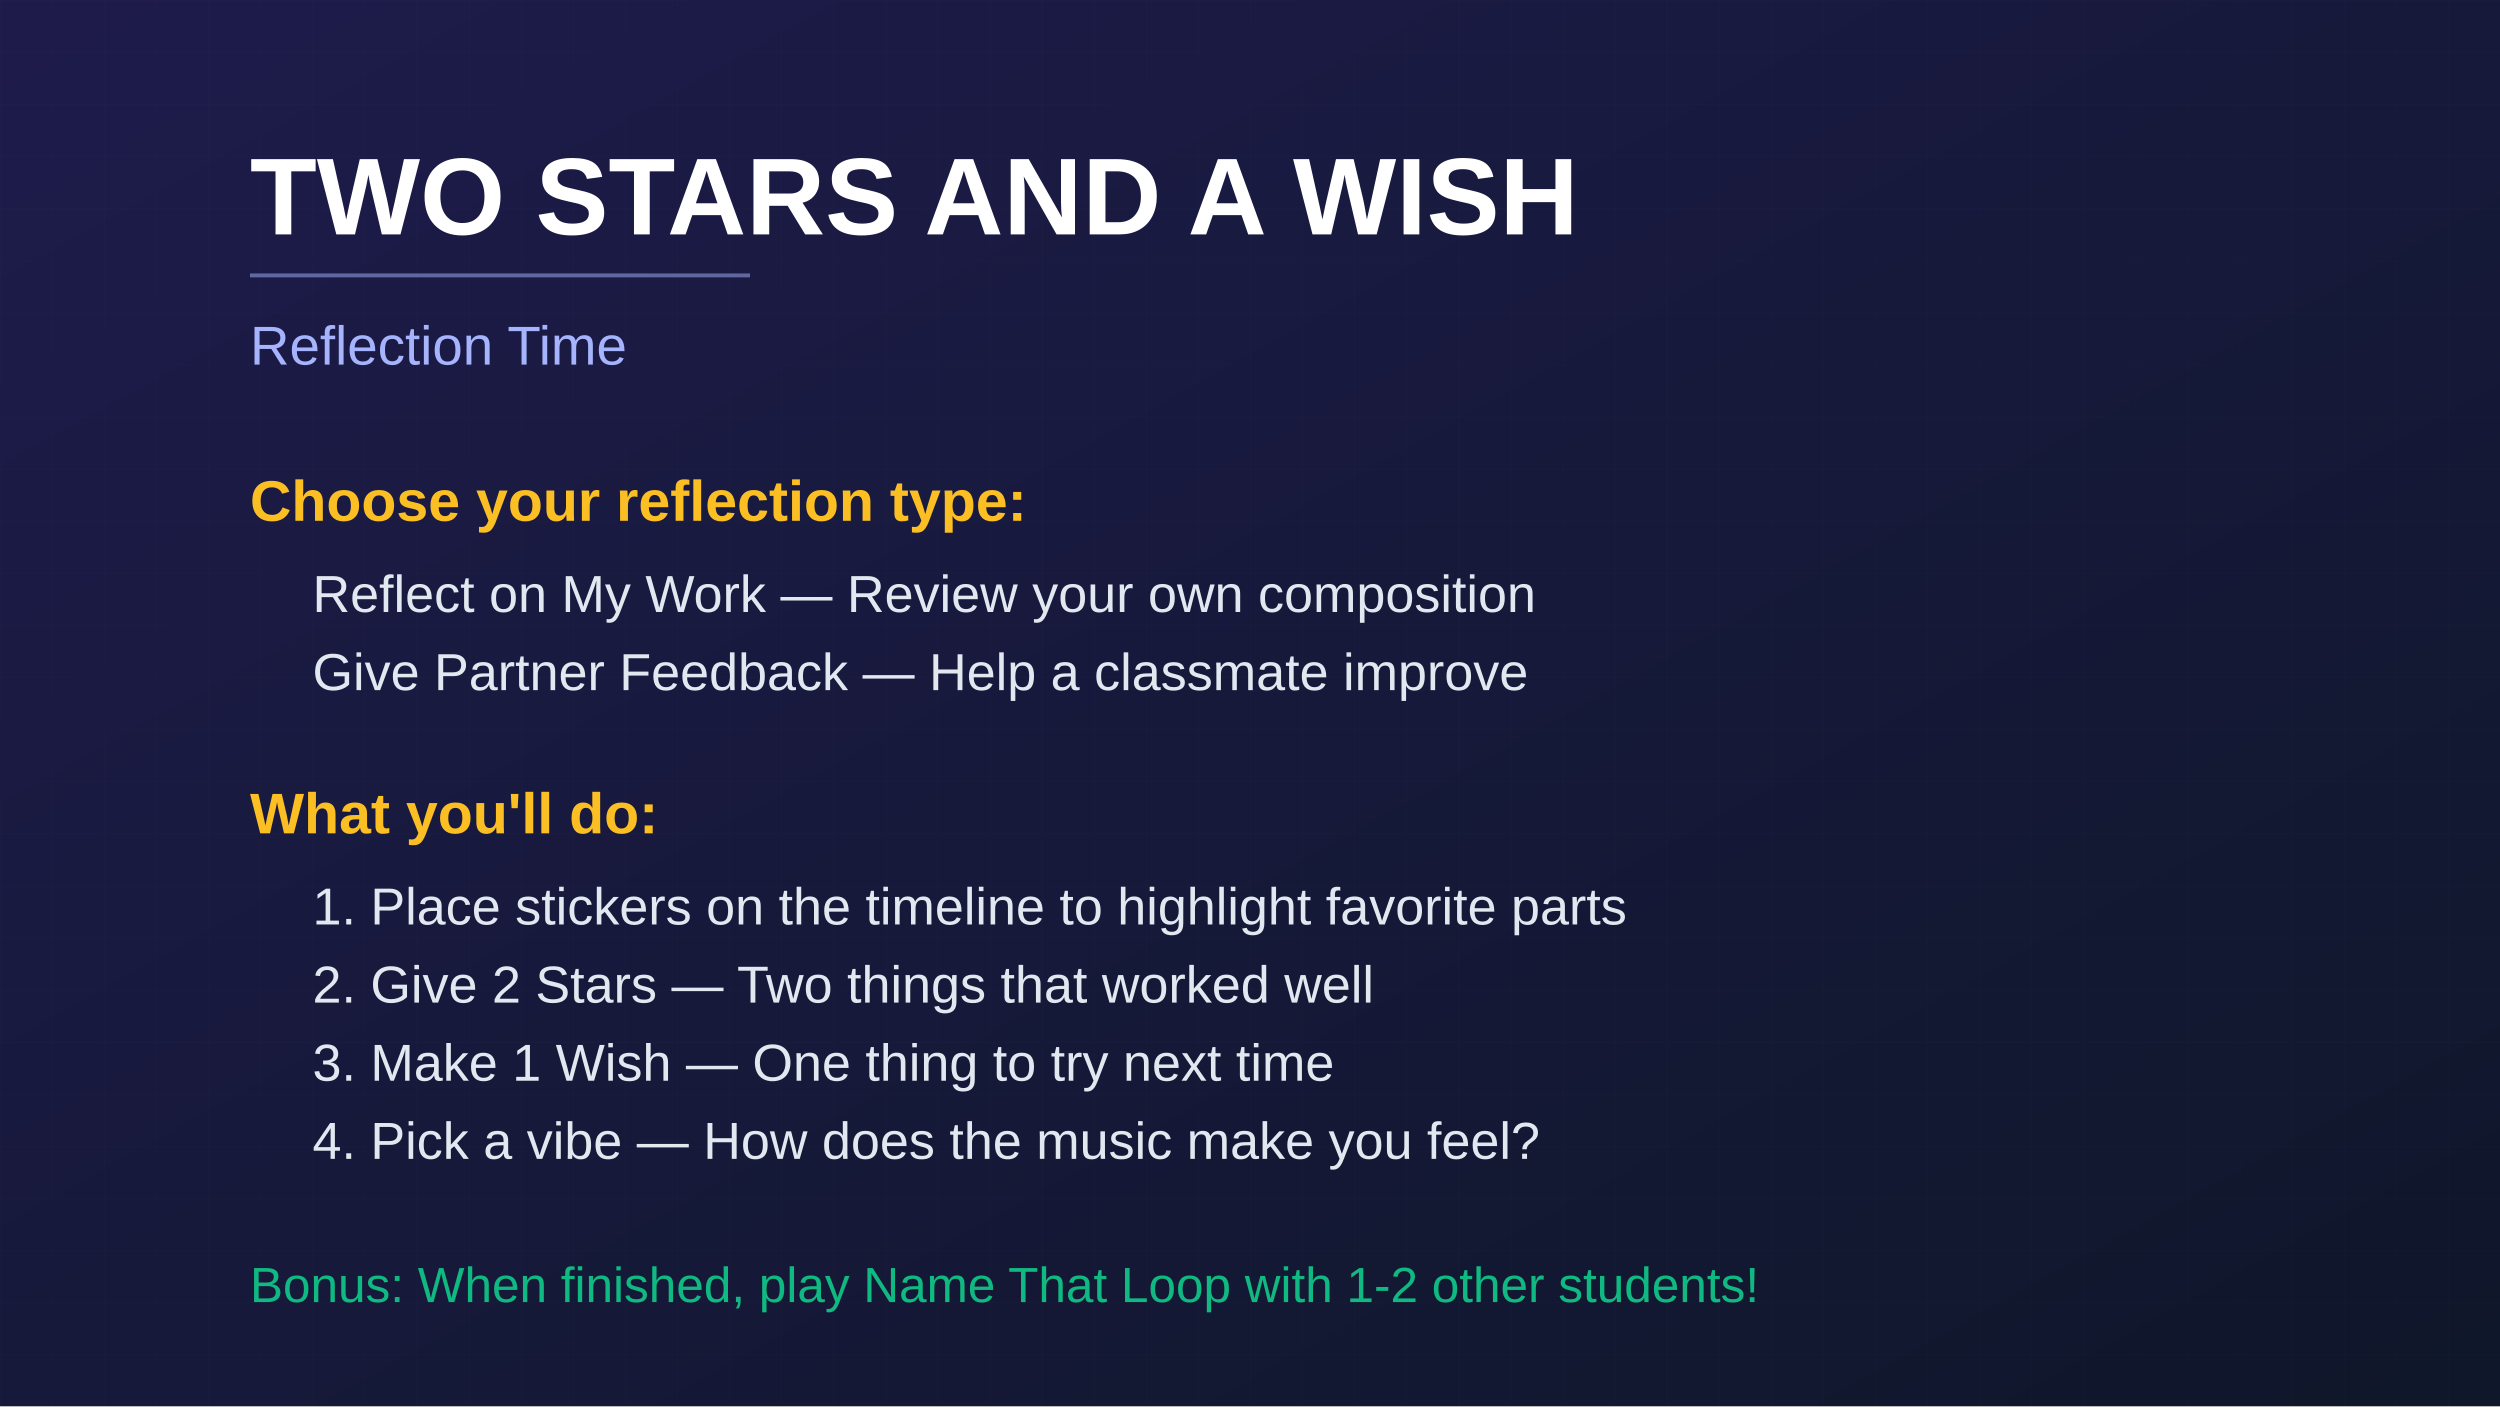
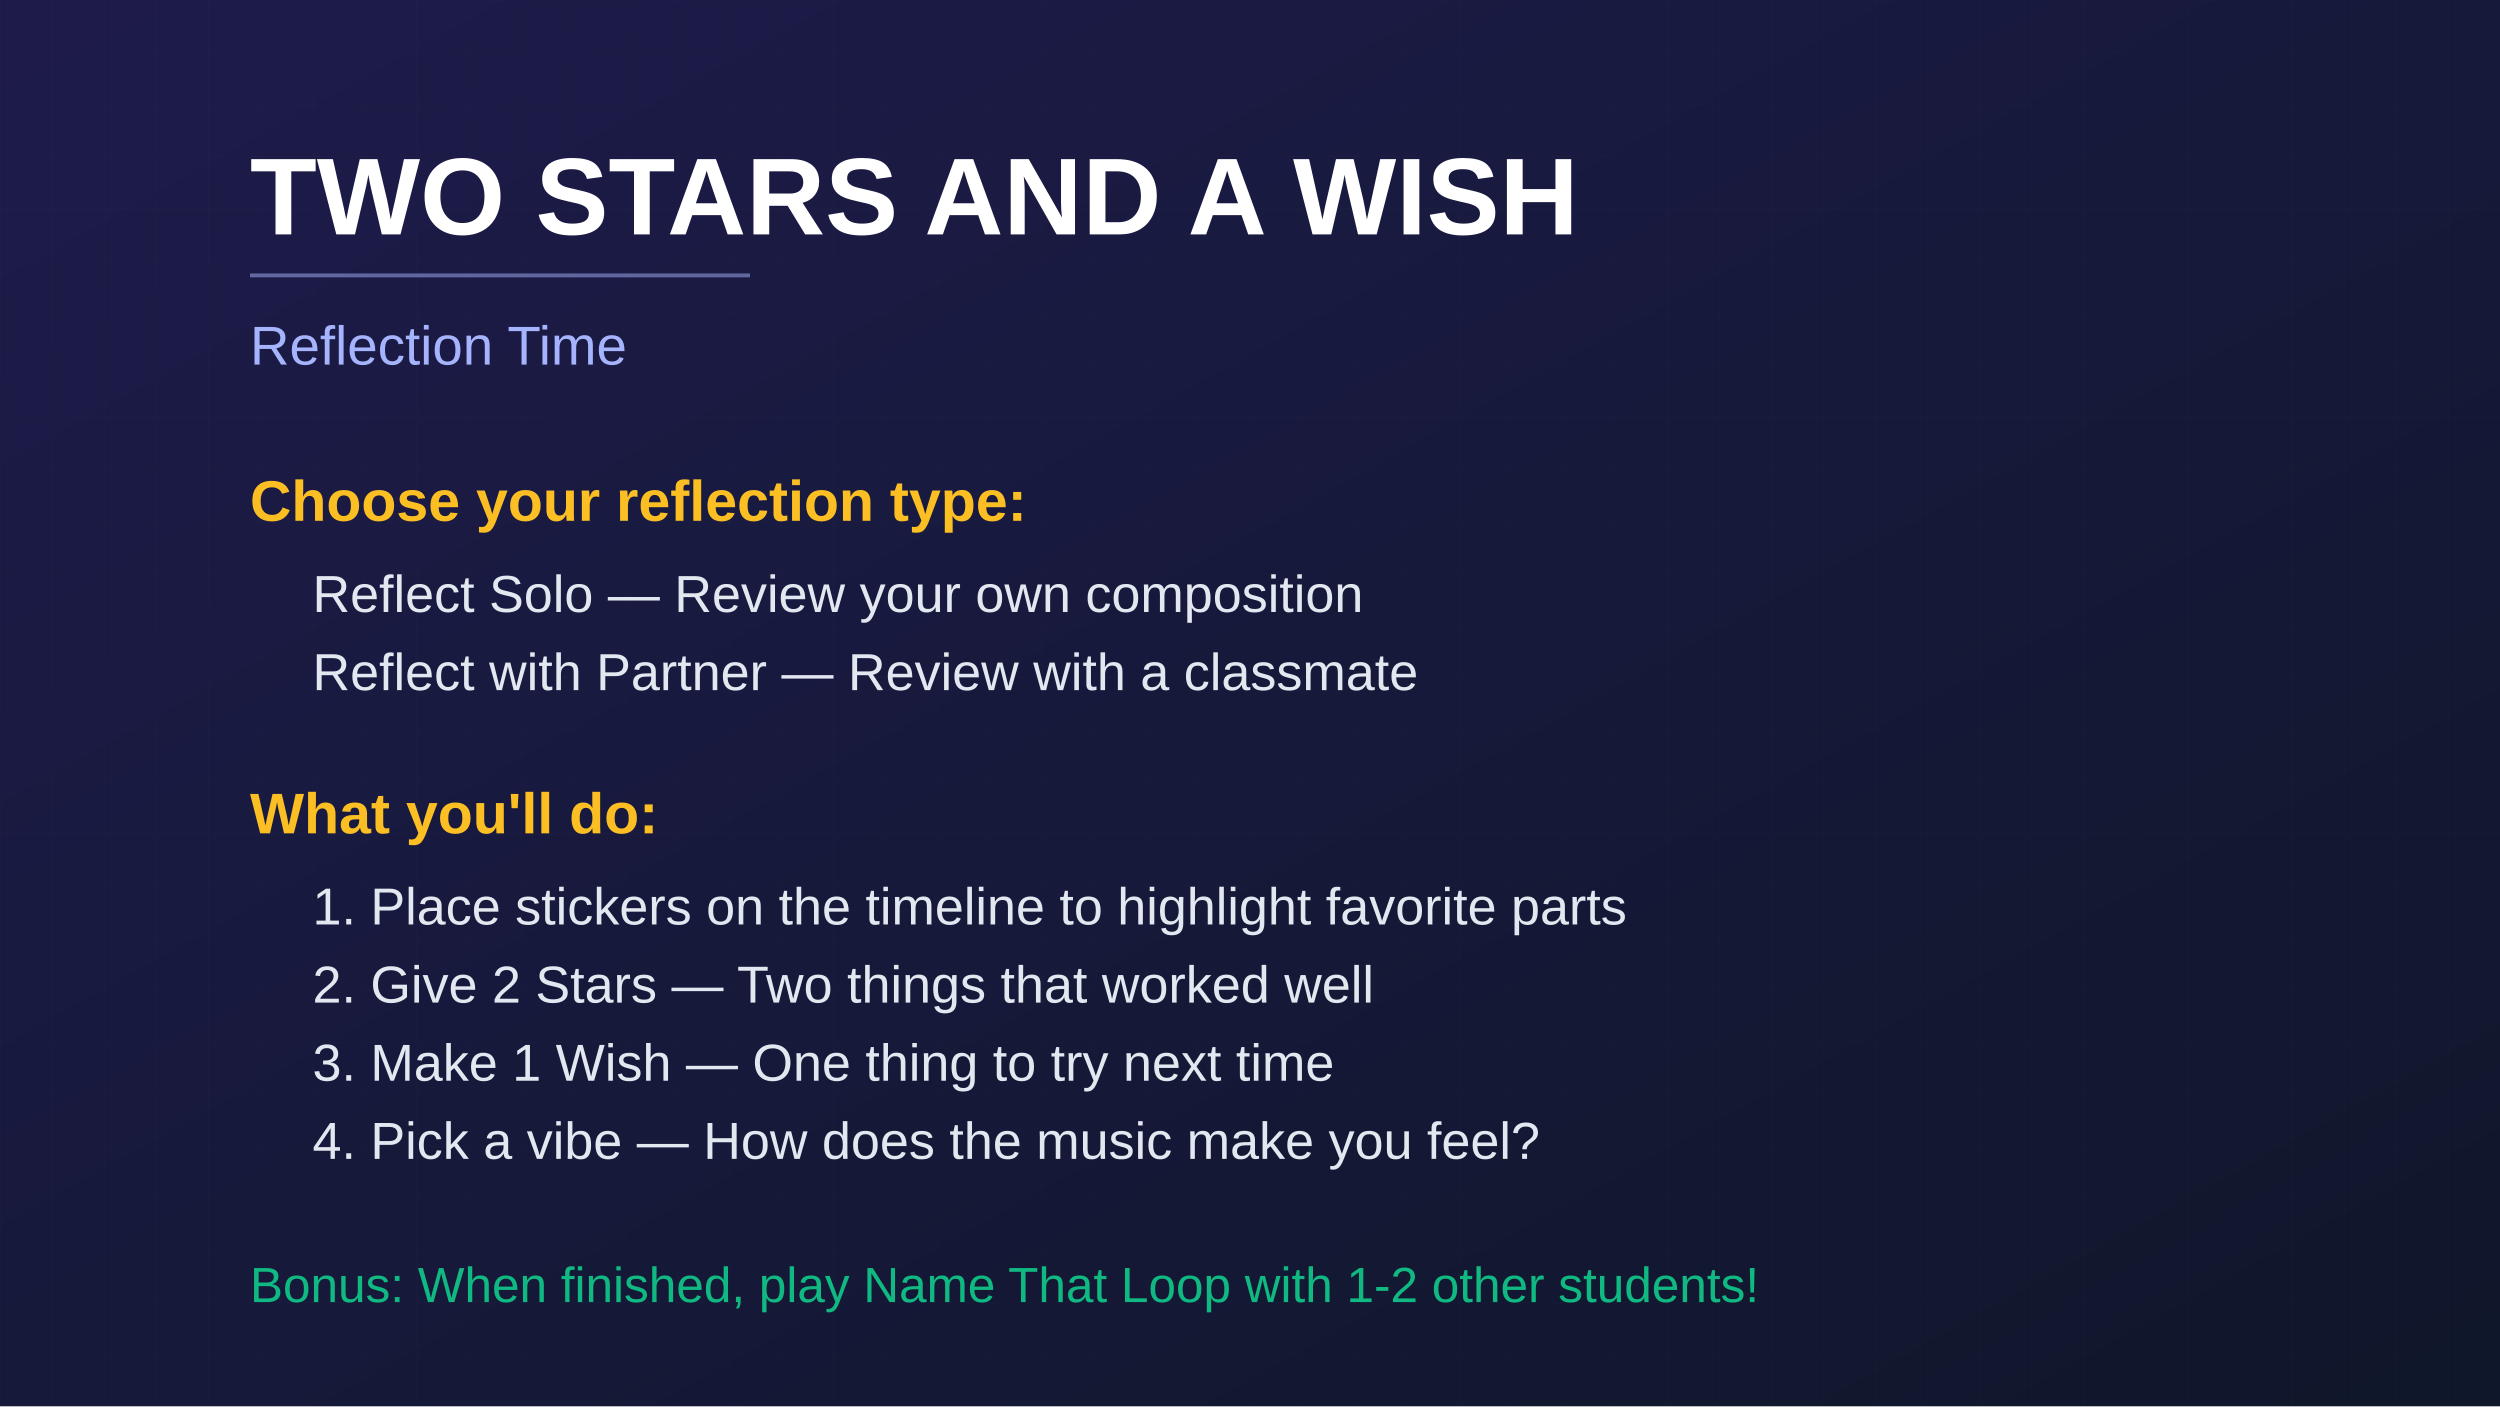
<svg xmlns="http://www.w3.org/2000/svg" width="1920" height="1080">
  <defs>
    <linearGradient id="bg" x1="0%" y1="0%" x2="100%" y2="100%">
      <stop offset="0%" style="stop-color:#1e1b4b" />
      <stop offset="100%" style="stop-color:#0f172a" />
    </linearGradient>
    <pattern id="grid" width="40" height="40" patternUnits="userSpaceOnUse">
      <path d="M 40 0 L 0 0 0 40" fill="none" stroke="white" stroke-width="0.5" opacity="0.03" />
    </pattern>
  </defs>
  <rect width="1920" height="1080" fill="url(#bg)" />
  <rect width="1920" height="1080" fill="url(#grid)" />
  <text x="192" y="180" font-family="Arial, Helvetica, sans-serif" font-size="84" fill="white" font-weight="bold">TWO STARS AND A WISH</text>
  <rect x="192" y="210" width="384" height="3" fill="#a5b4fc" opacity="0.5" />
  <text x="192" y="280" font-family="Arial, Helvetica, sans-serif" font-size="42" fill="#a5b4fc">Reflection Time</text>
  <text x="192" y="400" font-family="Arial, Helvetica, sans-serif" font-size="44" fill="#fbbf24" font-weight="bold">Choose your reflection type:</text>
-   <text x="240" y="470" font-family="Arial, Helvetica, sans-serif" font-size="40" fill="#e2e8f0">Reflect on My Work — Review your own composition</text>
-   <text x="240" y="530" font-family="Arial, Helvetica, sans-serif" font-size="40" fill="#e2e8f0">Give Partner Feedback — Help a classmate improve</text>
+   <text x="240" y="470" font-family="Arial, Helvetica, sans-serif" font-size="40" fill="#e2e8f0">Reflect Solo — Review your own composition</text>
+   <text x="240" y="530" font-family="Arial, Helvetica, sans-serif" font-size="40" fill="#e2e8f0">Reflect with Partner — Review with a classmate</text>
  <text x="192" y="640" font-family="Arial, Helvetica, sans-serif" font-size="44" fill="#fbbf24" font-weight="bold">What you'll do:</text>
  <text x="240" y="710" font-family="Arial, Helvetica, sans-serif" font-size="40" fill="#e2e8f0">1. Place stickers on the timeline to highlight favorite parts</text>
  <text x="240" y="770" font-family="Arial, Helvetica, sans-serif" font-size="40" fill="#e2e8f0">2. Give 2 Stars — Two things that worked well</text>
  <text x="240" y="830" font-family="Arial, Helvetica, sans-serif" font-size="40" fill="#e2e8f0">3. Make 1 Wish — One thing to try next time</text>
  <text x="240" y="890" font-family="Arial, Helvetica, sans-serif" font-size="40" fill="#e2e8f0">4. Pick a vibe — How does the music make you feel?</text>
  <text x="192" y="1000" font-family="Arial, Helvetica, sans-serif" font-size="38" fill="#10b981">Bonus: When finished, play Name That Loop with 1-2 other students!</text>
</svg>
